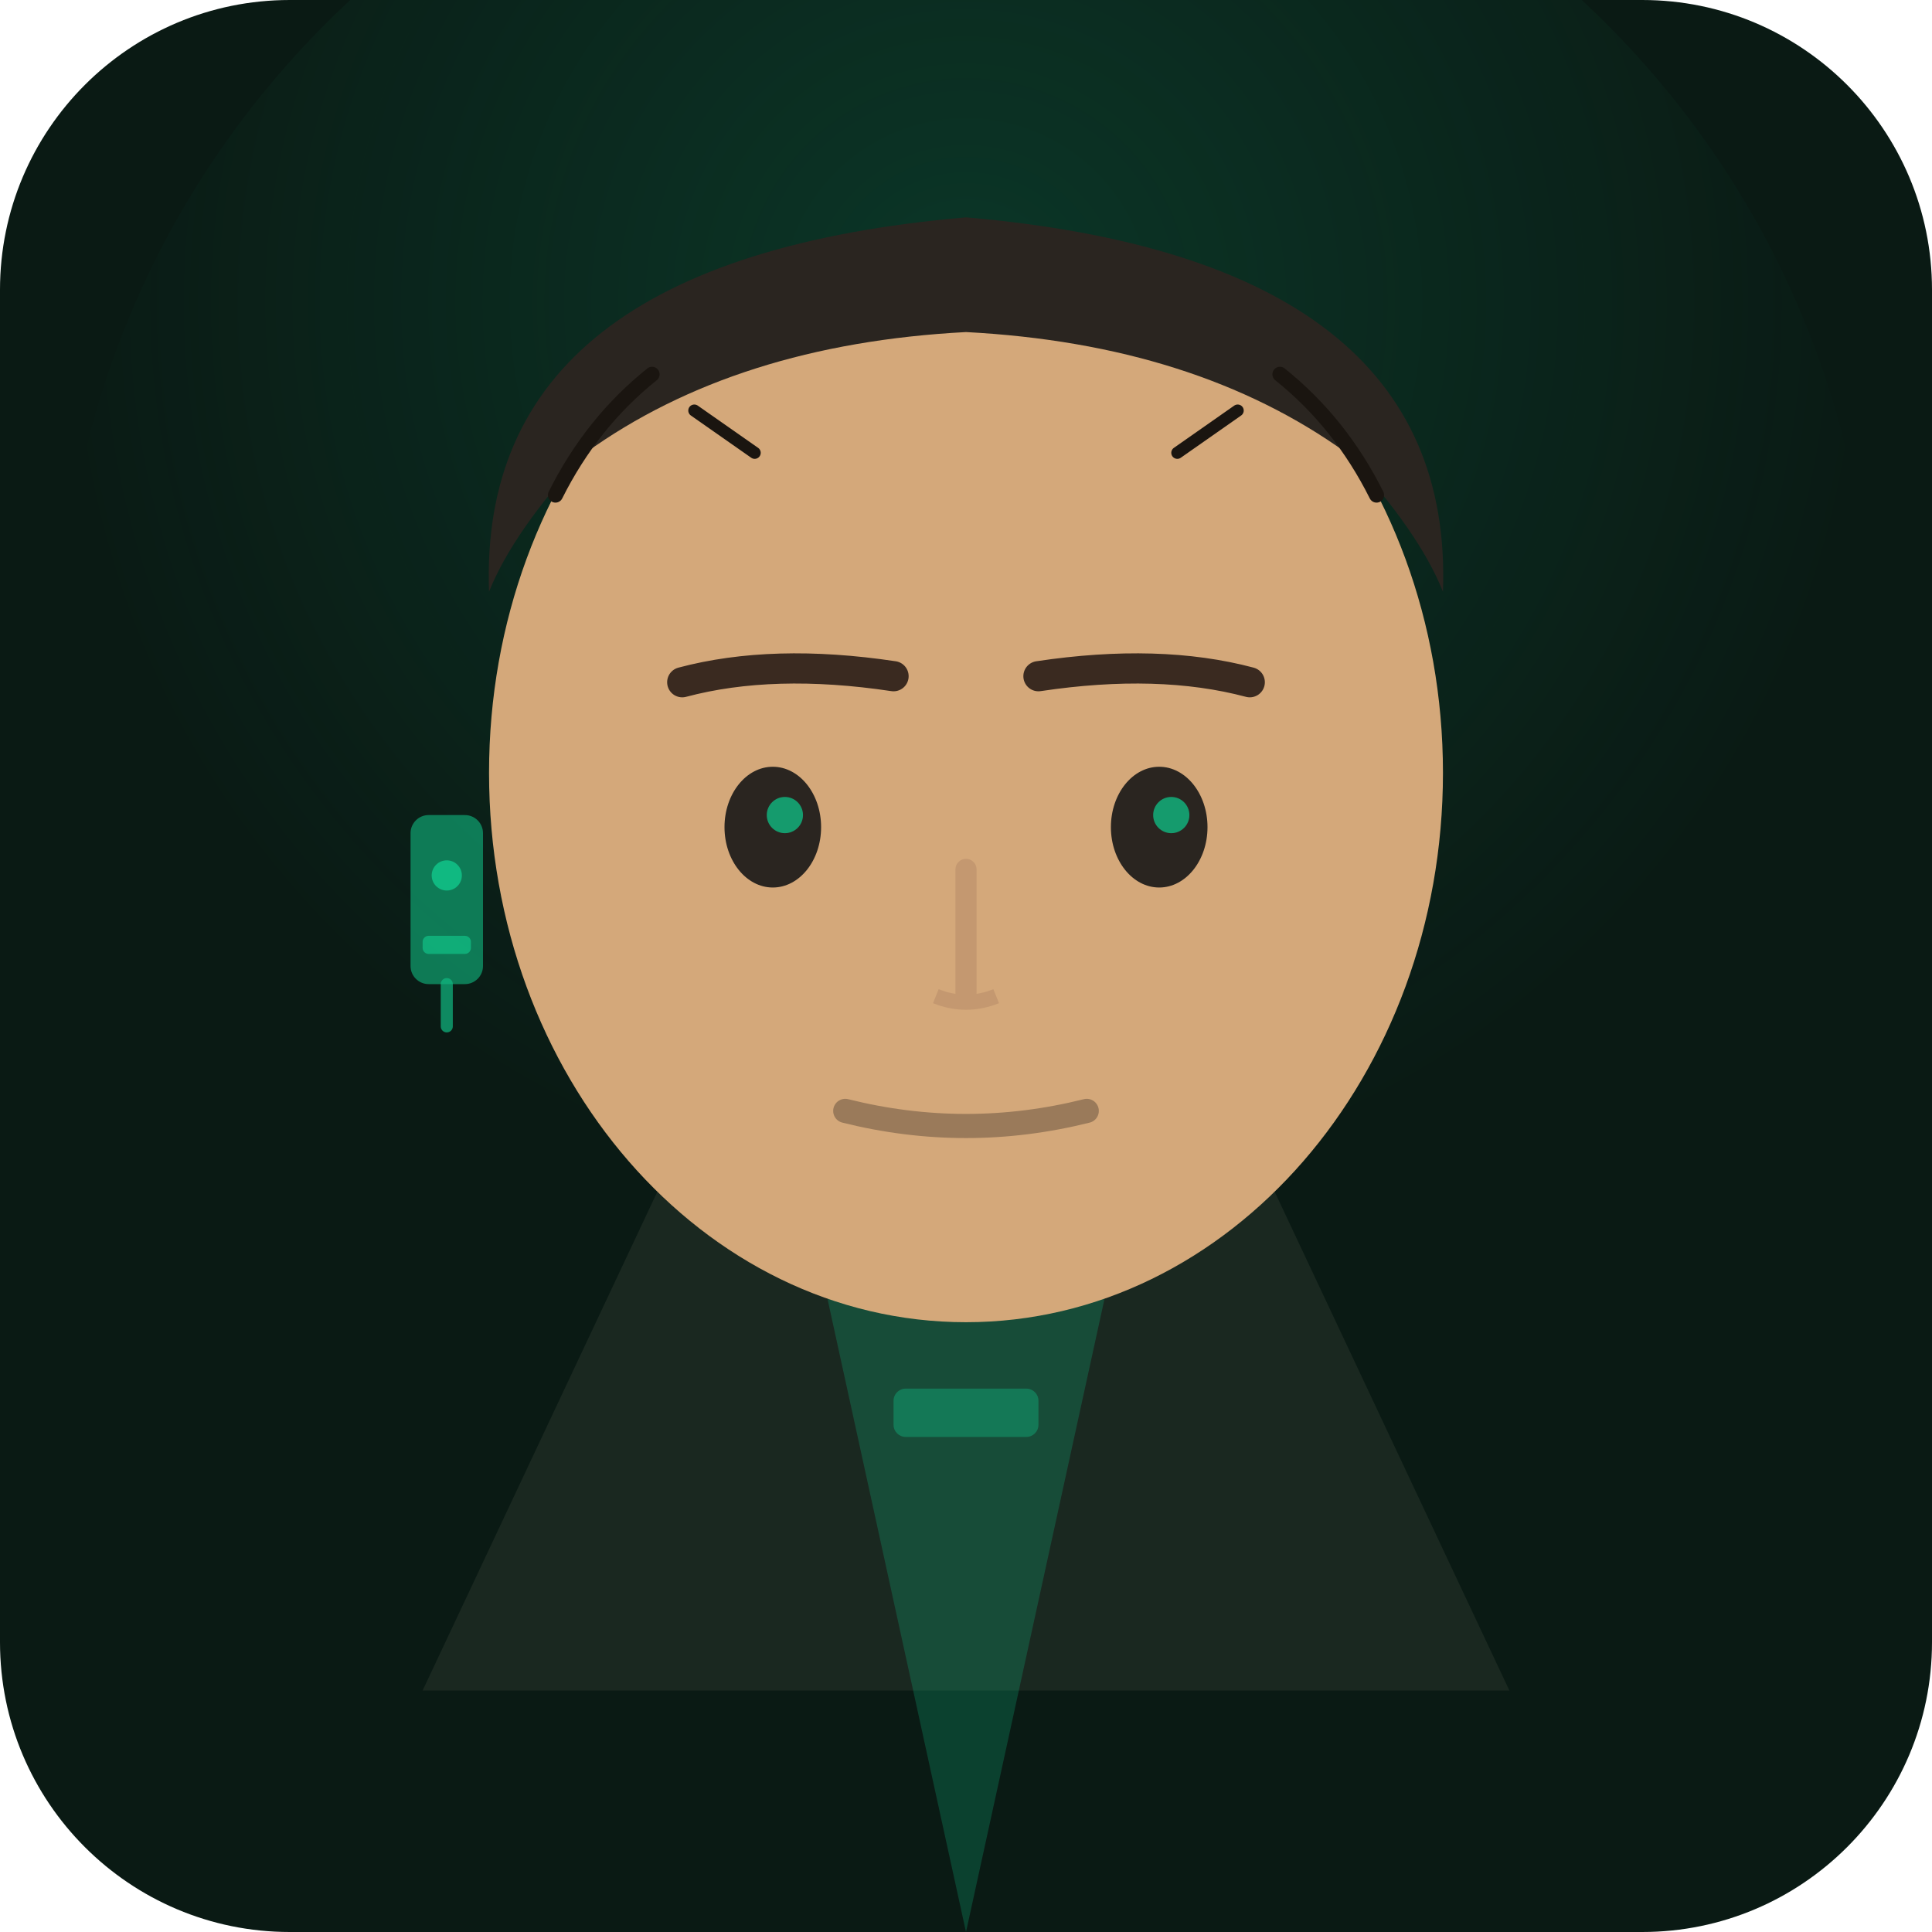
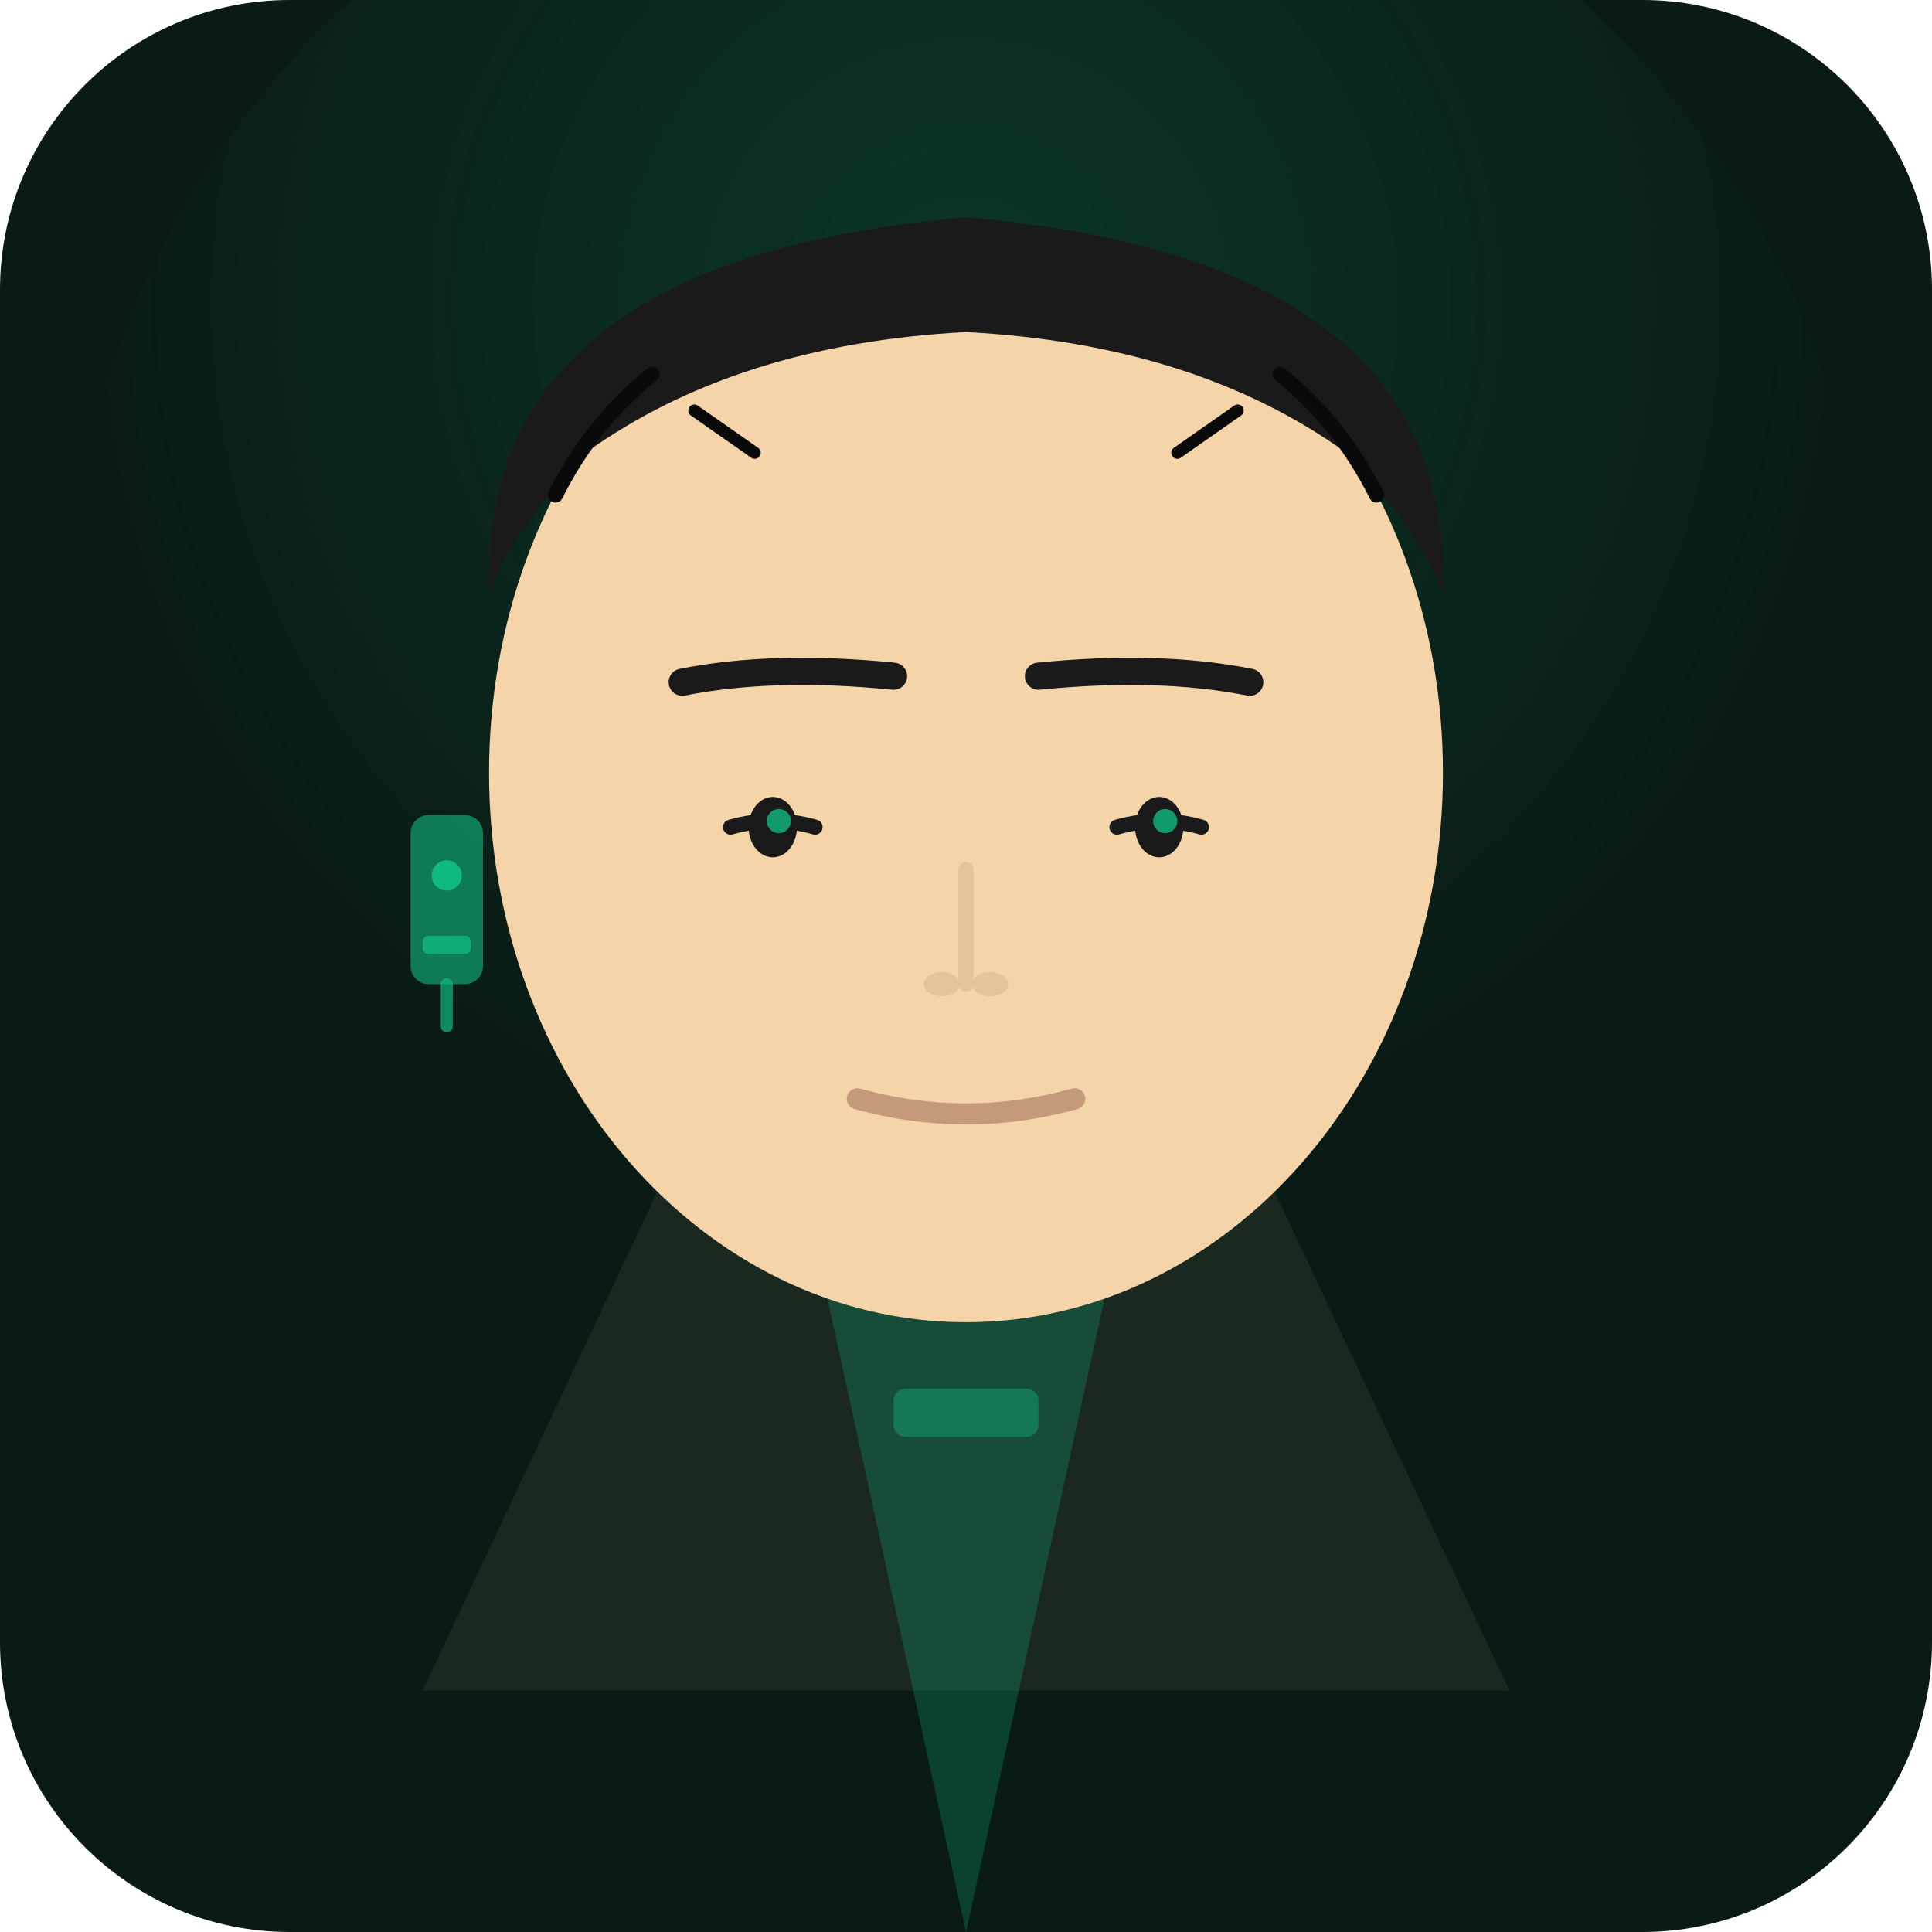
<svg xmlns="http://www.w3.org/2000/svg" width="320" height="320" viewBox="0 0 320 320" fill="none">
  <defs>
    <linearGradient id="ly-bg" x1="0" y1="0" x2="320" y2="320">
      <stop stop-color="#0a1a14" />
      <stop offset="1" stop-color="#1a3a2a" />
    </linearGradient>
    <radialGradient id="ly-glow" cx="0.5" cy="0.3">
      <stop stop-color="#10b981" stop-opacity="0.18" />
      <stop offset="1" stop-color="#10b981" stop-opacity="0" />
    </radialGradient>
  </defs>
  <rect width="320" height="320" rx="48" fill="url(#ly-bg)" />
  <circle cx="160" cy="110" r="150" fill="url(#ly-glow)" />
  <path d="M70 280 L110 195 L160 170 L210 195 L250 280 Z" fill="#1a2820" />
  <path d="M132 192 L160 208 L188 192 L160 320 Z" fill="#10b981" opacity="0.25" />
  <rect x="148" y="230" width="24" height="8" rx="2" fill="#10b981" opacity="0.4" />
-   <ellipse cx="160" cy="128" rx="79" ry="91" fill="#d4a87a" />
-   <path d="M81 98 Q79 43 160 36 Q241 43 239 98 Q235 88 223 75 Q198 57 160 55 Q122 57 97 75 Q85 88 81 98 Z" fill="#2a2520" />
-   <path d="M92 82 Q98 70 108 62" stroke="#1a1510" stroke-width="2.5" stroke-linecap="round" />
-   <path d="M228 82 Q222 70 212 62" stroke="#1a1510" stroke-width="2.5" stroke-linecap="round" />
-   <path d="M115 68 L125 75" stroke="#1a1510" stroke-width="2" stroke-linecap="round" />
-   <path d="M205 68 L195 75" stroke="#1a1510" stroke-width="2" stroke-linecap="round" />
-   <path d="M113 113 Q128 109 148 112" stroke="#3a2a20" stroke-width="5" stroke-linecap="round" />
-   <path d="M172 112 Q192 109 207 113" stroke="#3a2a20" stroke-width="5" stroke-linecap="round" />
-   <ellipse cx="128" cy="137" rx="8" ry="10" fill="#2a2520" />
-   <ellipse cx="192" cy="137" rx="8" ry="10" fill="#2a2520" />
-   <circle cx="130" cy="135" r="3" fill="#10b981" opacity="0.8" />
-   <circle cx="194" cy="135" r="3" fill="#10b981" opacity="0.8" />
-   <path d="M160 144 L160 165" stroke="#c49870" stroke-width="3.5" stroke-linecap="round" />
-   <path d="M155 165 Q160 167 165 165" stroke="#c49870" stroke-width="2.5" />
-   <path d="M140 184 Q160 189 180 184" stroke="#9a7a5a" stroke-width="4" stroke-linecap="round" />
+   <ellipse cx="160" cy="128" rx="79" ry="91" fill="#f4d4a8" />
+   <path d="M81 98 Q79 43 160 36 Q241 43 239 98 Q235 88 223 75 Q198 57 160 55 Q122 57 97 75 Q85 88 81 98 Z" fill="#1a1a1a" />
+   <path d="M92 82 Q98 70 108 62" stroke="#0a0a0a" stroke-width="2.5" stroke-linecap="round" />
+   <path d="M228 82 Q222 70 212 62" stroke="#0a0a0a" stroke-width="2.5" stroke-linecap="round" />
+   <path d="M115 68 L125 75" stroke="#0a0a0a" stroke-width="2" stroke-linecap="round" />
+   <path d="M205 68 L195 75" stroke="#0a0a0a" stroke-width="2" stroke-linecap="round" />
+   <path d="M113 113 Q128 110 148 112" stroke="#1a1a1a" stroke-width="4.5" stroke-linecap="round" />
+   <path d="M172 112 Q192 110 207 113" stroke="#1a1a1a" stroke-width="4.5" stroke-linecap="round" />
+   <path d="M121 137 Q128 135 135 137" stroke="#1a1a1a" stroke-width="2.5" fill="none" stroke-linecap="round" />
+   <path d="M185 137 Q192 135 199 137" stroke="#1a1a1a" stroke-width="2.5" fill="none" stroke-linecap="round" />
+   <ellipse cx="128" cy="137" rx="4" ry="5" fill="#1a1a1a" />
+   <ellipse cx="192" cy="137" rx="4" ry="5" fill="#1a1a1a" />
+   <circle cx="129" cy="136" r="2" fill="#10b981" opacity="0.8" />
+   <circle cx="193" cy="136" r="2" fill="#10b981" opacity="0.8" />
+   <path d="M160 144 L160 163" stroke="#e4c498" stroke-width="2.5" stroke-linecap="round" />
+   <ellipse cx="156" cy="163" rx="3" ry="2" fill="#e4c498" />
+   <ellipse cx="164" cy="163" rx="3" ry="2" fill="#e4c498" />
+   <path d="M142 182 Q160 187 178 182" stroke="#c49a7a" stroke-width="3.5" stroke-linecap="round" />
  <rect x="68" y="135" width="12" height="28" rx="3" fill="#10b981" opacity="0.6" />
  <circle cx="74" cy="145" r="2.5" fill="#10b981" />
  <rect x="70" y="155" width="8" height="3" rx="1" fill="#10b981" opacity="0.8" />
  <path d="M74 163 L74 170" stroke="#10b981" stroke-width="2" stroke-linecap="round" opacity="0.7" />
</svg>
